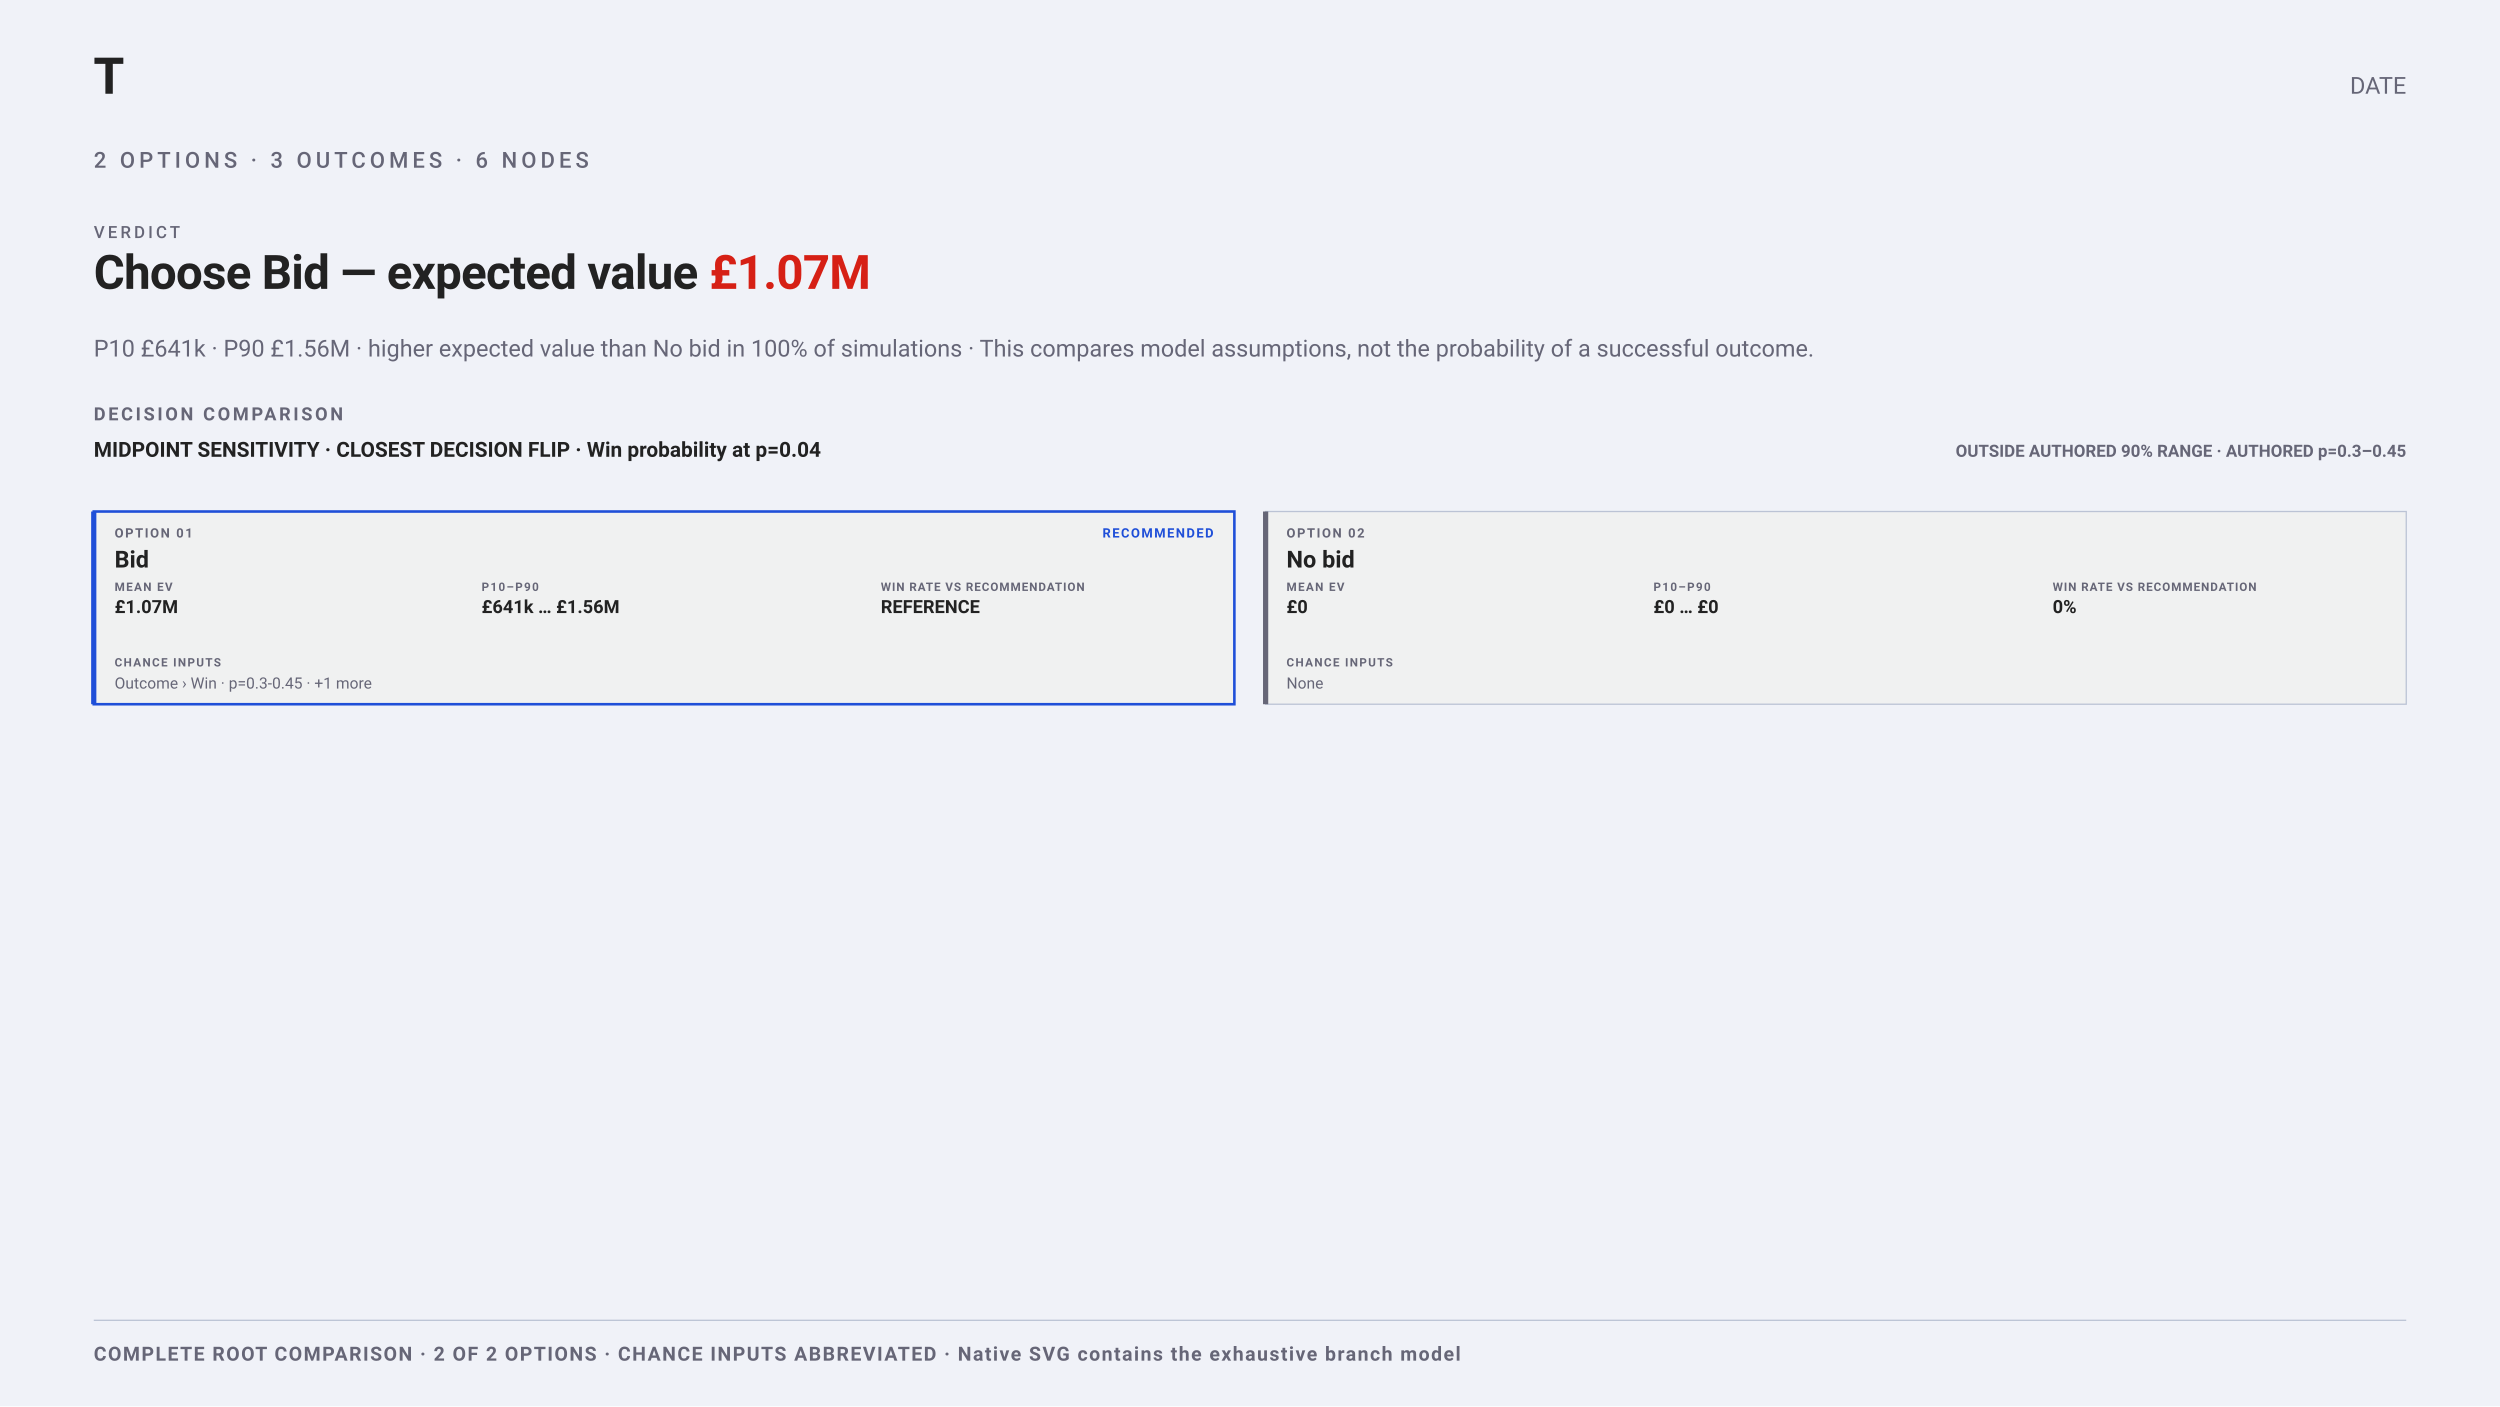
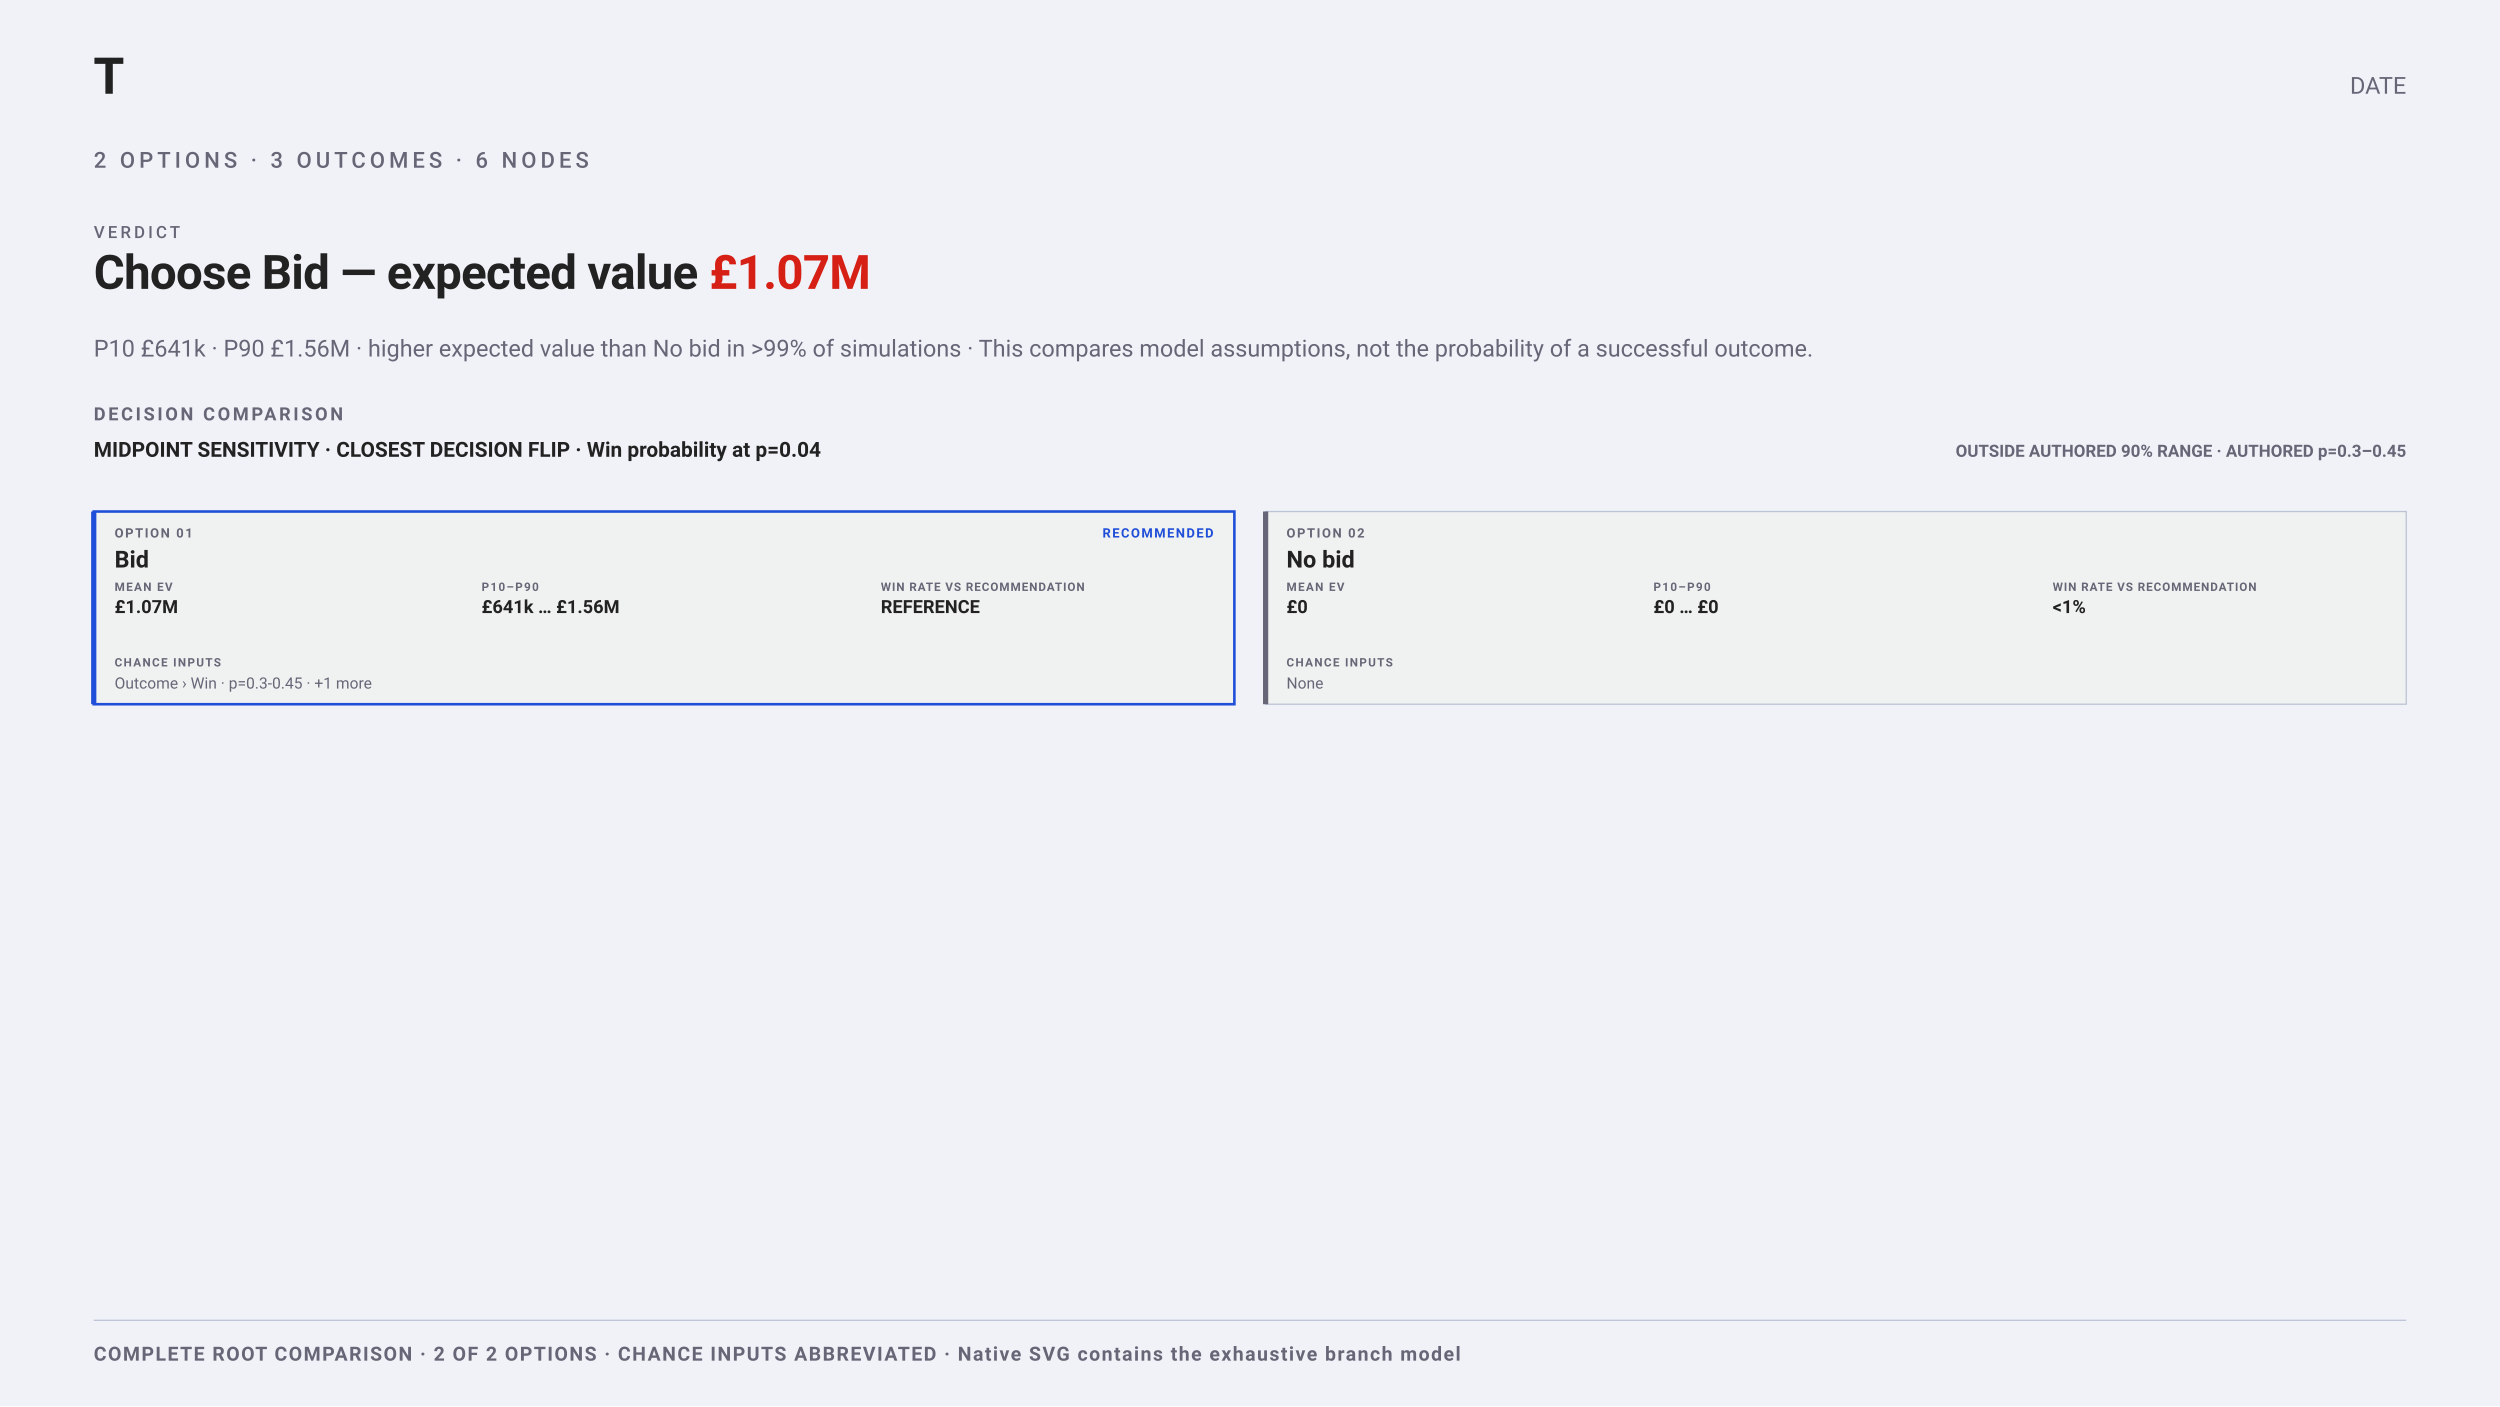
<svg xmlns="http://www.w3.org/2000/svg" width="1920" height="1080" viewBox="0 0 1920 1080" font-family="-apple-system,BlinkMacSystemFont,&quot;Segoe UI&quot;,Roboto,sans-serif">
  <rect width="1920" height="1080" fill="#f0f2f8" />
  <text x="72" y="72" font-family="&quot;Helvetica Neue&quot;,Helvetica,&quot;Segoe UI&quot;,Roboto,sans-serif" font-size="38" font-weight="700" fill="#222">T</text>
  <text x="1848" y="72" text-anchor="end" font-size="18" fill="#667">DATE</text>
  <text xml:space="preserve" x="72" y="128.84" font-family="-apple-system,BlinkMacSystemFont,'Segoe UI',Roboto,sans-serif" font-size="17" font-weight="500" letter-spacing="3.06" fill="#667">2 OPTIONS · 3 OUTCOMES · 6 NODES</text>
  <text xml:space="preserve" x="72" y="182.84" font-family="-apple-system,BlinkMacSystemFont,'Segoe UI',Roboto,sans-serif" font-size="13" font-weight="500" letter-spacing="2.34" fill="#667">VERDICT</text>
  <text xml:space="preserve" x="72" y="221.84" font-family="-apple-system,BlinkMacSystemFont,'Segoe UI',Roboto,sans-serif" font-size="36.4" font-weight="700" letter-spacing="-0.55" fill="#222">Choose Bid — expected value <tspan class="vfig" fill="#D62015">£1.07M</tspan>
  </text>
-   <text x="72" y="273.84" font-size="18" fill="#667">P10 £641k · P90 £1.56M · higher expected value than No bid in 100% of simulations · This compares model assumptions, not the probability of a successful outcome.</text>
+   <text x="72" y="273.84" font-size="18" fill="#667">P10 £641k · P90 £1.56M · higher expected value than No bid in &gt;99% of simulations · This compares model assumptions, not the probability of a successful outcome.</text>
  <text x="72" y="322.84" font-size="14" font-weight="650" letter-spacing="2" fill="#667">DECISION COMPARISON</text>
  <g data-sensitivity-column="left">
    <text x="72" y="350.84" font-size="16" font-weight="650" fill="#222">MIDPOINT SENSITIVITY · CLOSEST DECISION FLIP · Win probability at p=0.04</text>
  </g>
  <g data-sensitivity-column="right">
    <text x="1848" y="350.84" text-anchor="end" font-size="13" font-weight="650" fill="#667">OUTSIDE AUTHORED 90% RANGE · AUTHORED p=0.3–0.45</text>
  </g>
  <g data-comparison-option="2">
    <rect x="72" y="392.84" width="876" height="148" fill="#f0f1f1" stroke="#1F4FD8" stroke-width="2" />
    <line x1="72" y1="392.84" x2="72" y2="540.84" stroke="#1F4FD8" stroke-width="4" />
    <text x="88" y="412.84" font-size="10" font-weight="650" letter-spacing="1.2" fill="#667">OPTION 01</text>
    <text x="932" y="412.84" text-anchor="end" font-size="10" font-weight="700" letter-spacing="1.1" fill="#1F4FD8">RECOMMENDED</text>
    <text x="88" y="435.84" font-size="18" font-weight="650" fill="#222">Bid</text>
    <text x="88" y="453.84" font-size="9" font-weight="650" letter-spacing="1" fill="#667">MEAN EV</text>
    <text x="369.84" y="453.84" font-size="9" font-weight="650" letter-spacing="1" fill="#667">P10–P90</text>
    <text x="676.44" y="453.84" font-size="9" font-weight="650" letter-spacing=".7" fill="#667">WIN RATE VS RECOMMENDATION</text>
    <text x="88" y="470.84" font-size="14" font-weight="650" fill="#222">£1.07M</text>
    <text x="369.84" y="470.84" font-size="14" font-weight="650" fill="#222">£641k … £1.56M</text>
    <text x="676.44" y="470.84" font-size="14" font-weight="650" fill="#222">REFERENCE</text>
    <text x="88" y="511.84" font-size="9" font-weight="650" letter-spacing="1" fill="#667">CHANCE INPUTS</text>
    <text x="88" y="528.84" font-size="12" fill="#667">Outcome › Win · p=0.3-0.45 · +1 more</text>
  </g>
  <g data-comparison-option="6">
    <rect x="972" y="392.84" width="876" height="148" fill="#f0f1f1" stroke="#bbc3d5" stroke-width="1" />
    <line x1="972" y1="392.84" x2="972" y2="540.84" stroke="#667" stroke-width="4" />
    <text x="988" y="412.84" font-size="10" font-weight="650" letter-spacing="1.2" fill="#667">OPTION 02</text>
    <text x="988" y="435.84" font-size="18" font-weight="650" fill="#222">No bid</text>
    <text x="988" y="453.84" font-size="9" font-weight="650" letter-spacing="1" fill="#667">MEAN EV</text>
    <text x="1269.84" y="453.84" font-size="9" font-weight="650" letter-spacing="1" fill="#667">P10–P90</text>
    <text x="1576.44" y="453.84" font-size="9" font-weight="650" letter-spacing=".7" fill="#667">WIN RATE VS RECOMMENDATION</text>
    <text x="988" y="470.84" font-size="14" font-weight="650" fill="#222">£0</text>
    <text x="1269.84" y="470.84" font-size="14" font-weight="650" fill="#222">£0 … £0</text>
-     <text x="1576.44" y="470.84" font-size="14" font-weight="650" fill="#222">0%</text>
+     <text x="1576.44" y="470.84" font-size="14" font-weight="650" fill="#222">&lt;1%</text>
    <text x="988" y="511.84" font-size="9" font-weight="650" letter-spacing="1" fill="#667">CHANCE INPUTS</text>
    <text x="988" y="528.84" font-size="12" fill="#667">None</text>
  </g>
  <line x1="72" y1="1014" x2="1848" y2="1014" stroke="#bbc3d5" />
  <text x="72" y="1045" font-size="15" font-weight="650" letter-spacing="1.1" fill="#667">COMPLETE ROOT COMPARISON · 2 OF 2 OPTIONS · CHANCE INPUTS ABBREVIATED · Native SVG contains the exhaustive branch model</text>
</svg>
